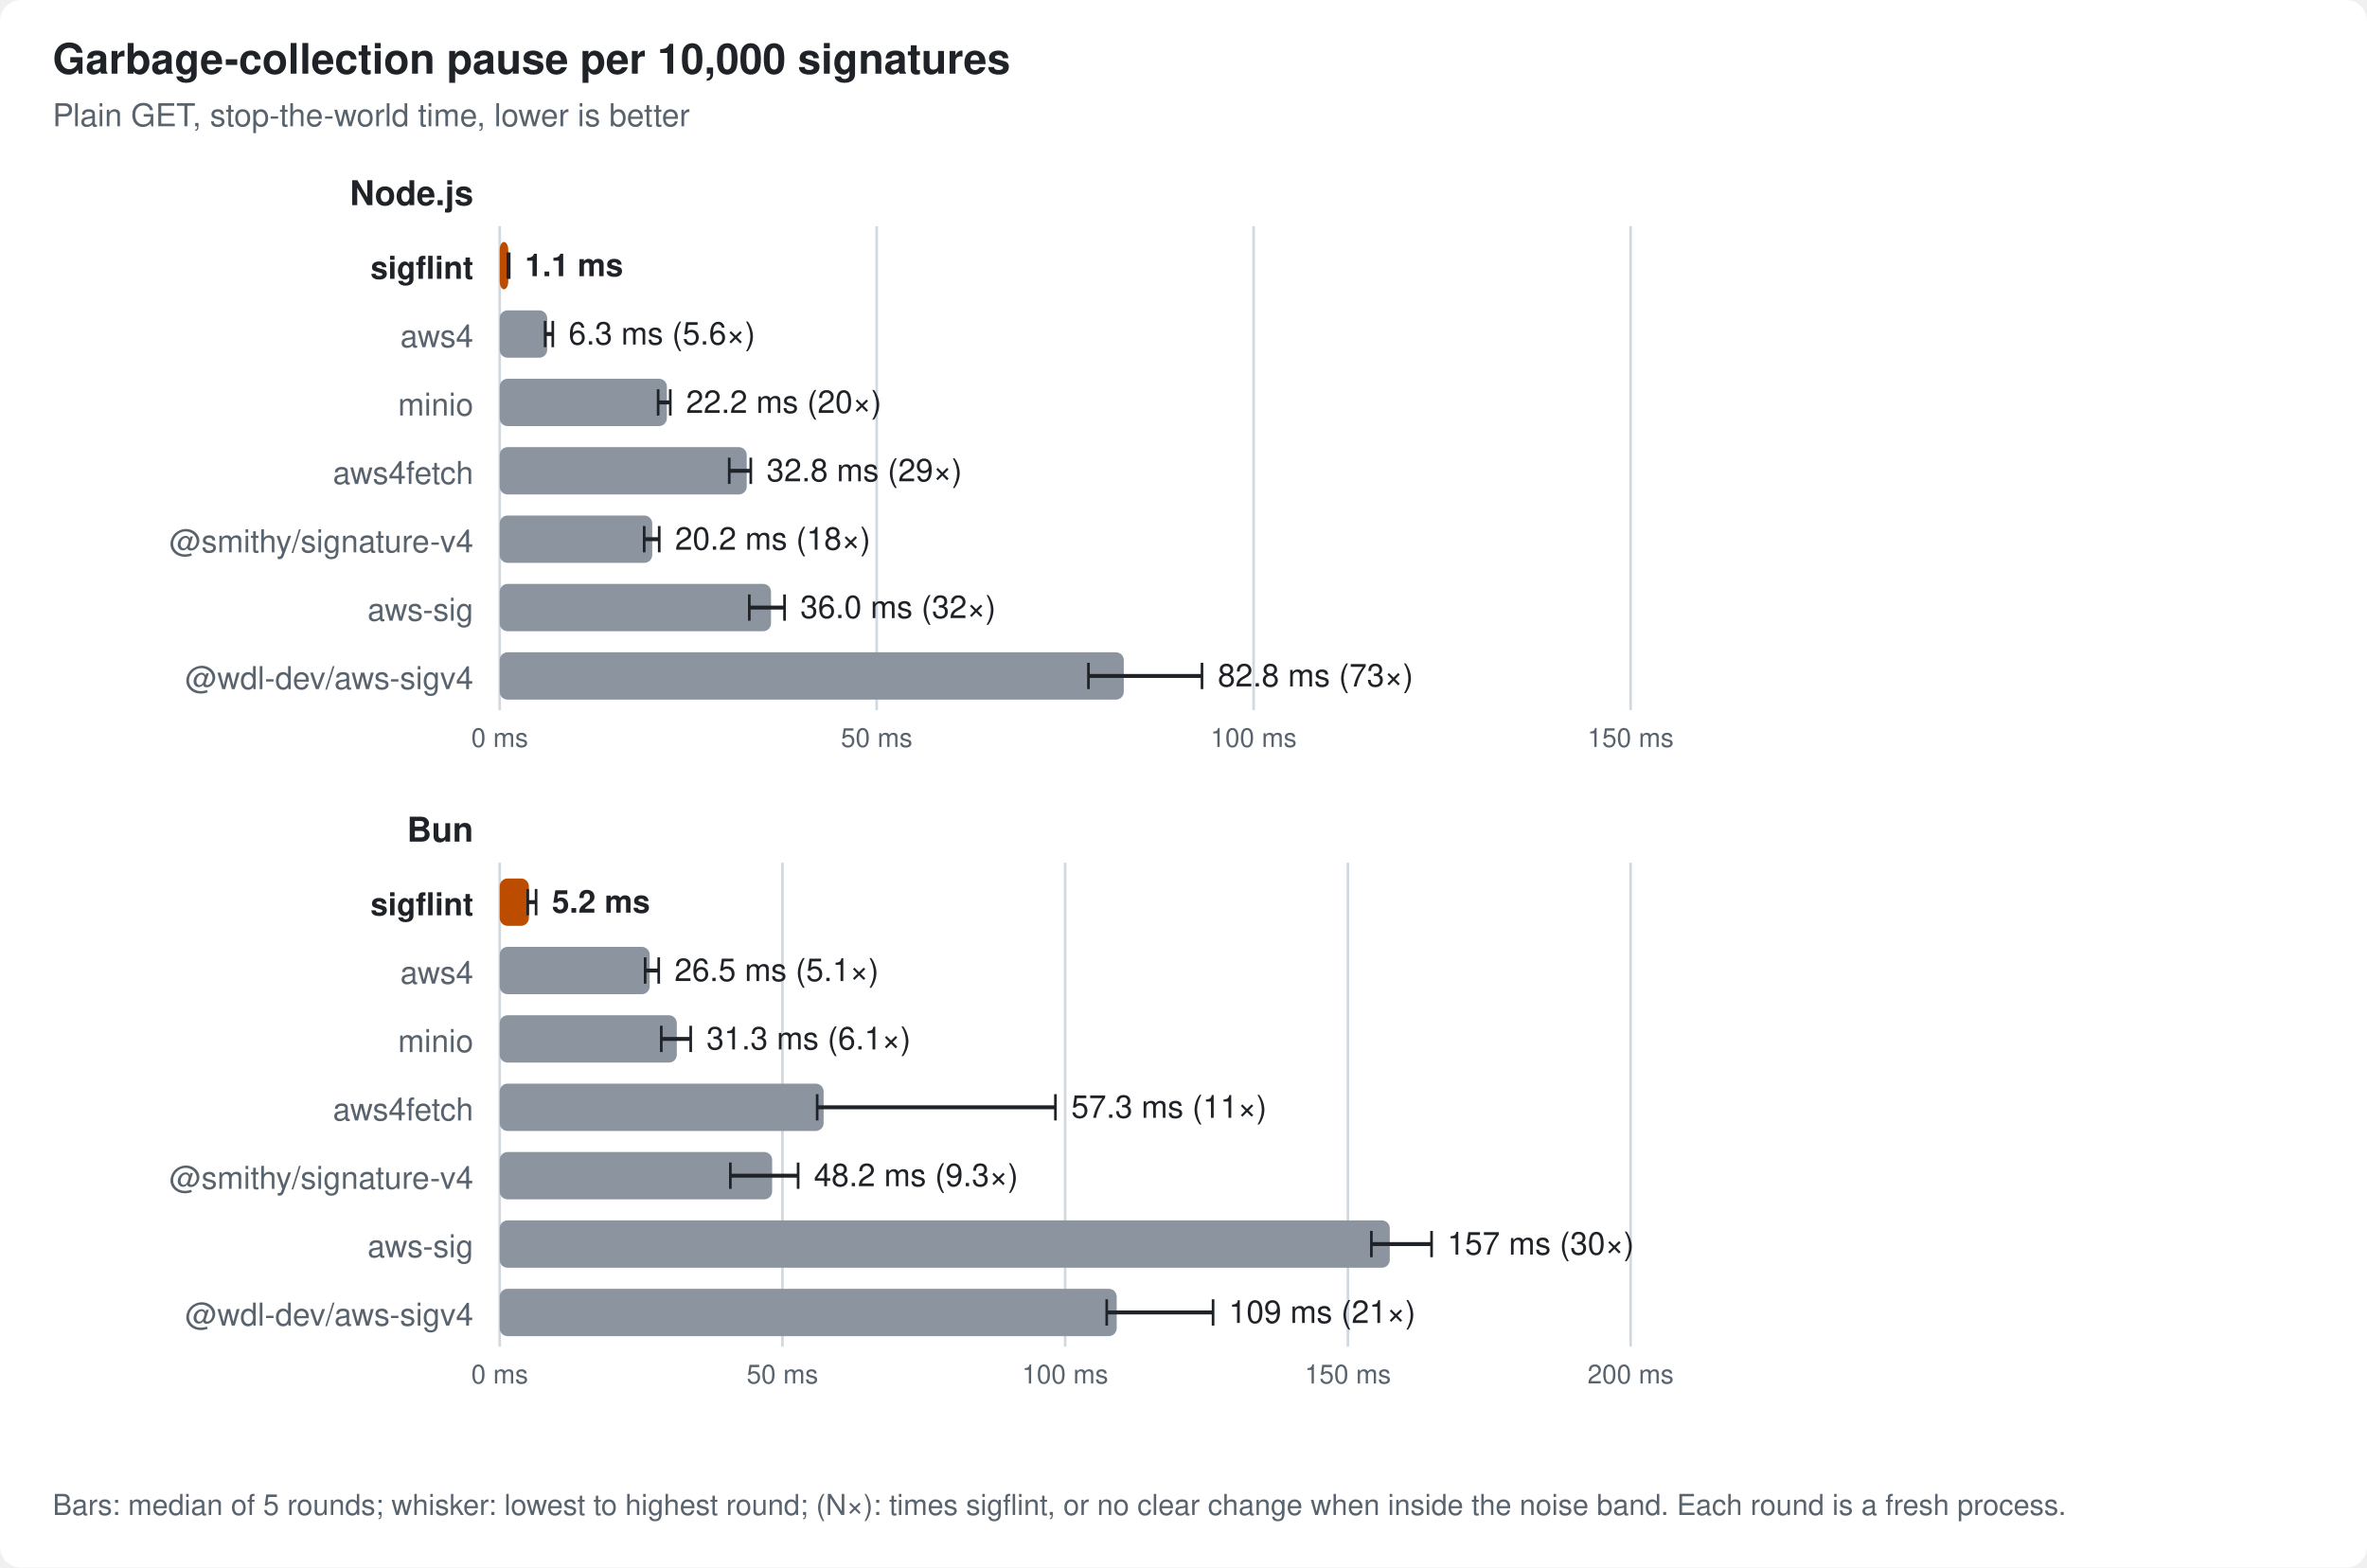
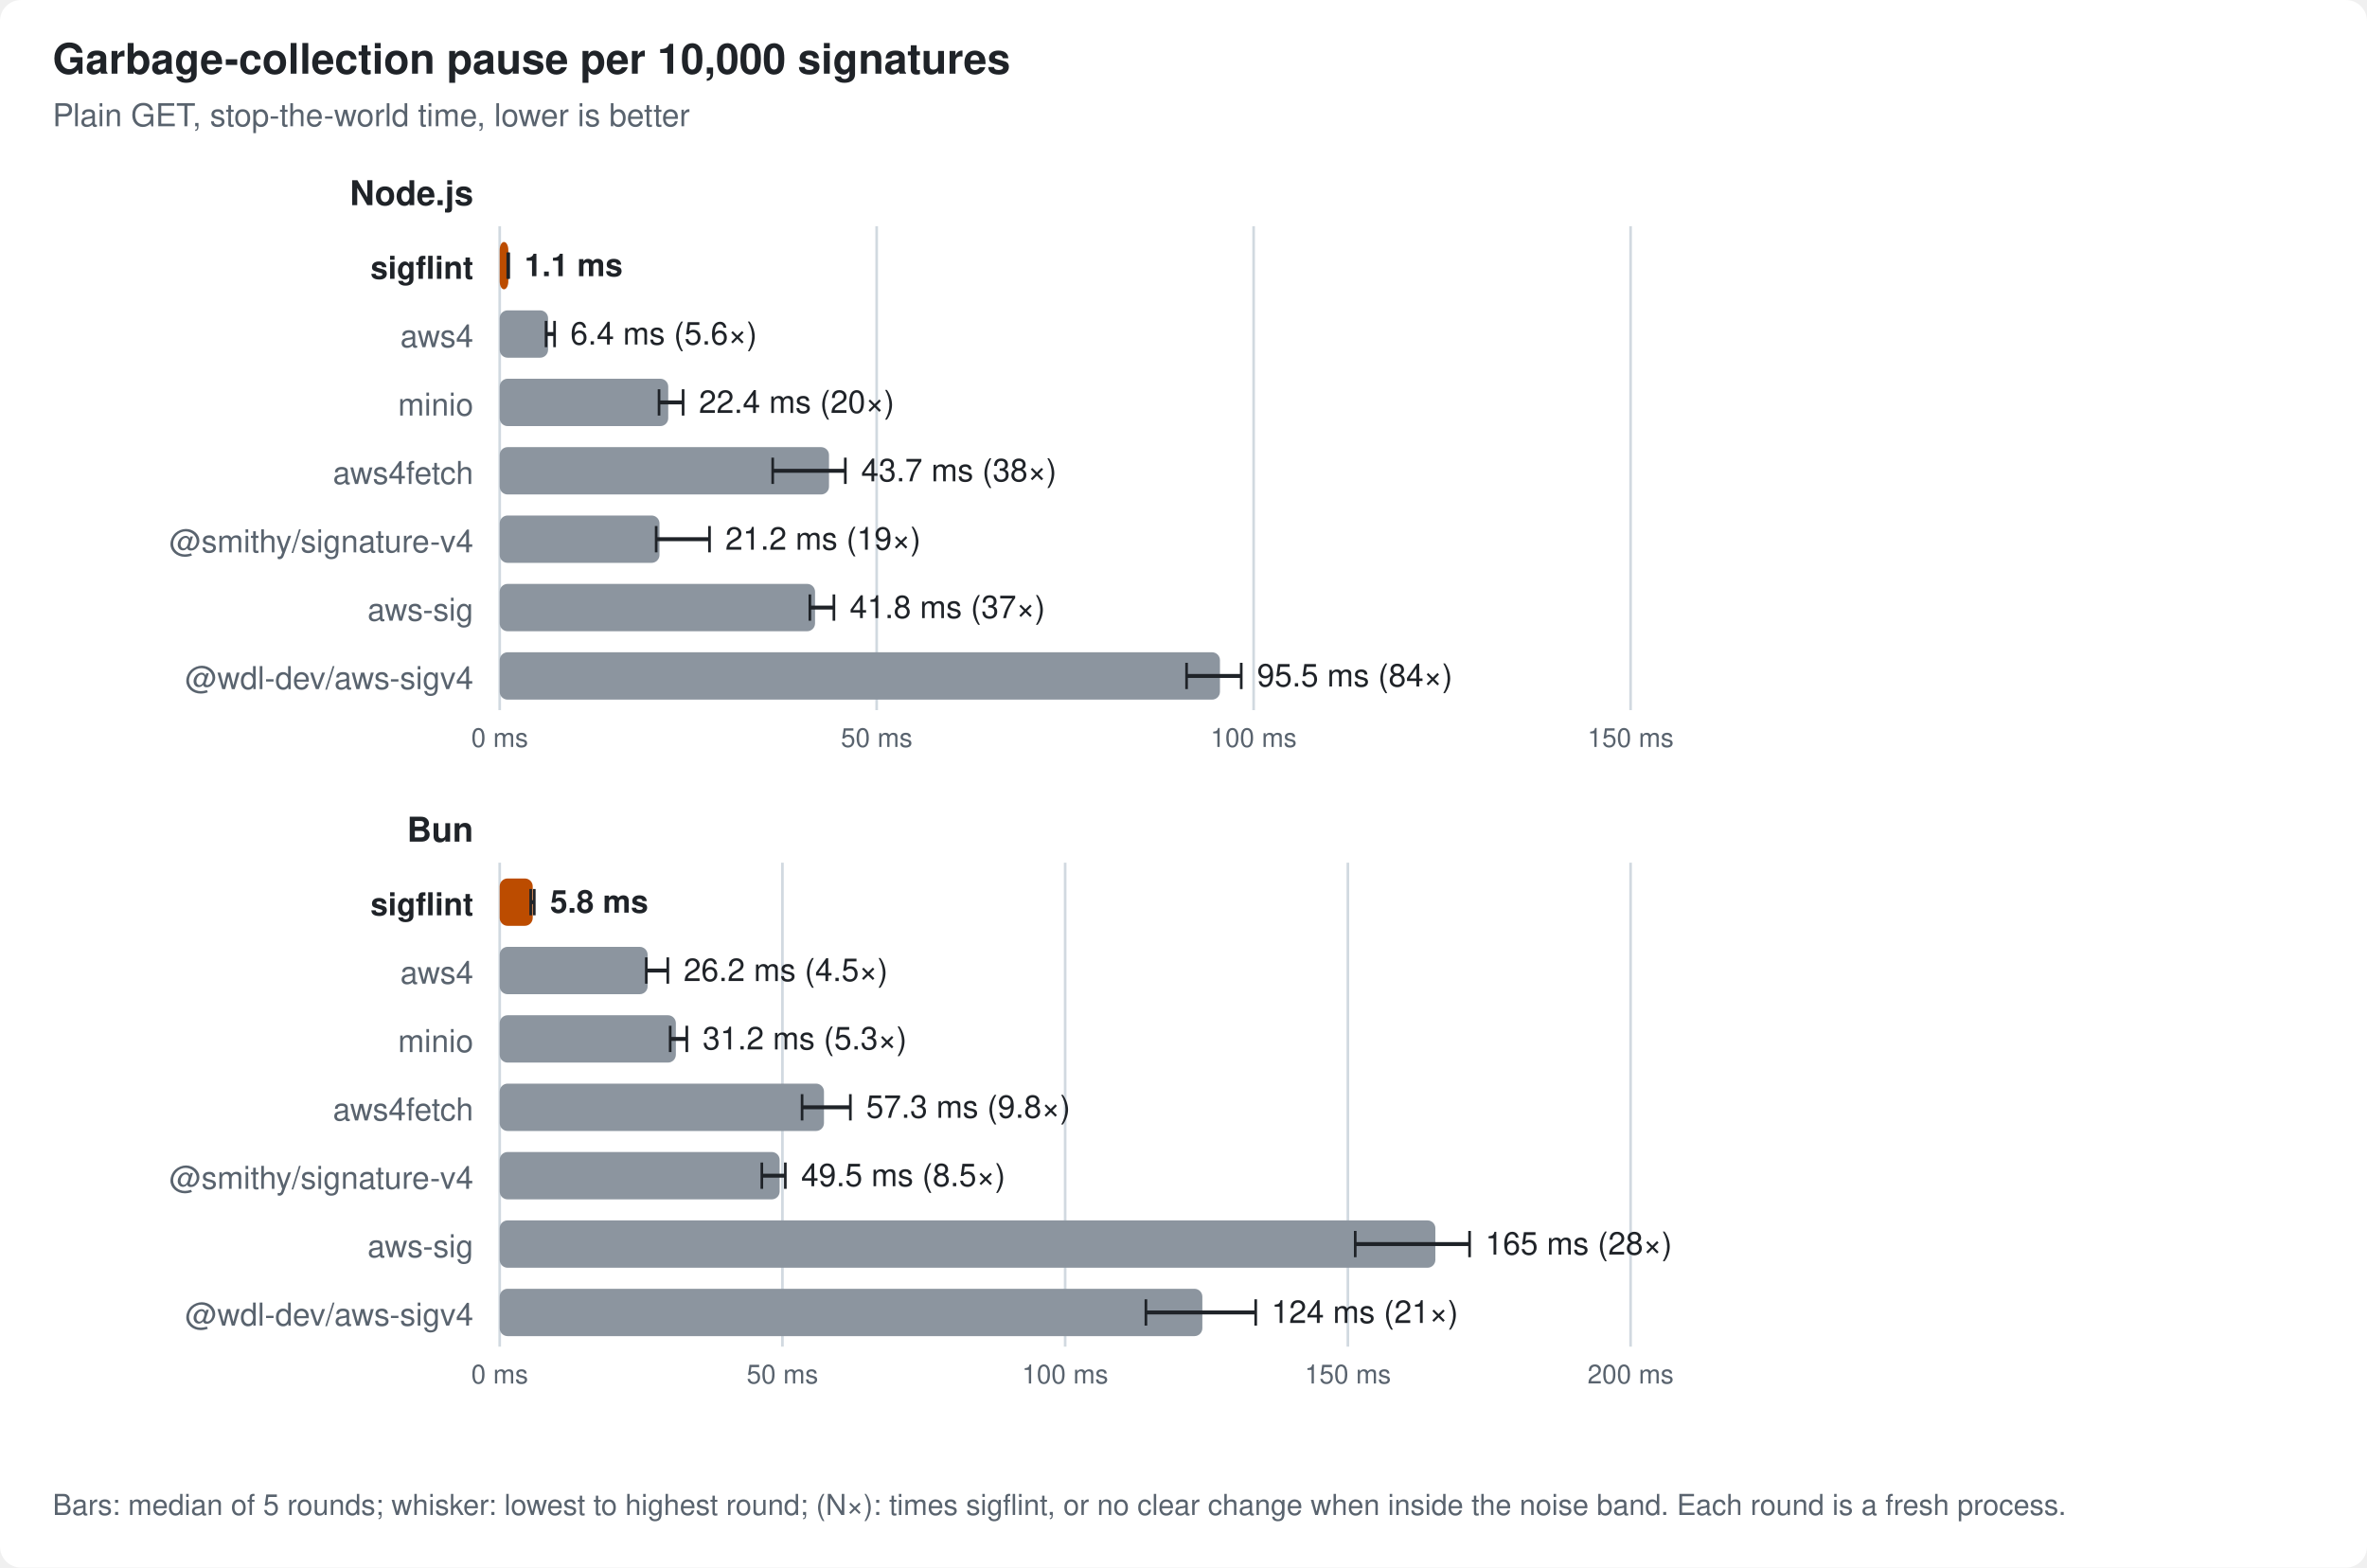
<svg xmlns="http://www.w3.org/2000/svg" width="900" height="596" viewBox="0 0 900 596" role="img" aria-labelledby="t" font-family="-apple-system,BlinkMacSystemFont,'Segoe UI',Helvetica,Arial,sans-serif">
  <rect width="900" height="596" rx="8" fill="#ffffff" />
  <text x="20" y="28" font-size="16" fill="#1f2328" text-anchor="start" font-weight="600">Garbage-collection pause per 10,000 signatures</text>
  <text x="20" y="48" font-size="12" fill="#59636e" text-anchor="start" font-weight="400">Plain GET, stop-the-world time, lower is better</text>
  <text x="180" y="78" font-size="13" fill="#1f2328" text-anchor="end" font-weight="700">Node.js</text>
  <line x1="190" y1="86" x2="190" y2="270" stroke="#d1d9e0" />
  <text x="190" y="284" font-size="10" fill="#59636e" text-anchor="middle" font-weight="400">0 ms</text>
  <line x1="333.333" y1="86" x2="333.333" y2="270" stroke="#d1d9e0" />
  <text x="333.333" y="284" font-size="10" fill="#59636e" text-anchor="middle" font-weight="400">50 ms</text>
  <line x1="476.667" y1="86" x2="476.667" y2="270" stroke="#d1d9e0" />
  <text x="476.667" y="284" font-size="10" fill="#59636e" text-anchor="middle" font-weight="400">100 ms</text>
  <line x1="620" y1="86" x2="620" y2="270" stroke="#d1d9e0" />
  <text x="620" y="284" font-size="10" fill="#59636e" text-anchor="middle" font-weight="400">150 ms</text>
  <text x="180" y="106" font-size="12" fill="#1f2328" text-anchor="end" font-weight="700">sigflint</text>
-   <rect x="190" y="92" width="3.254" height="18" rx="3" fill="#bc4c00" />
-   <line x1="193.117" y1="101" x2="193.606" y2="101" stroke="#1f2328" stroke-width="1.5" />
-   <line x1="193.117" y1="96" x2="193.117" y2="106" stroke="#1f2328" />
-   <line x1="193.606" y1="96" x2="193.606" y2="106" stroke="#1f2328" />
-   <text x="199.606" y="105" font-size="12" fill="#1f2328" text-anchor="start" font-weight="700">1.1 ms</text>
+   <rect x="190" y="92" width="3.277" height="18" rx="3" fill="#bc4c00" />
+   <line x1="193.069" y1="101" x2="193.429" y2="101" stroke="#1f2328" stroke-width="1.5" />
+   <line x1="193.069" y1="96" x2="193.069" y2="106" stroke="#1f2328" />
+   <line x1="193.429" y1="96" x2="193.429" y2="106" stroke="#1f2328" />
+   <text x="199.429" y="105" font-size="12" fill="#1f2328" text-anchor="start" font-weight="700">1.1 ms</text>
  <text x="180" y="132" font-size="12" fill="#59636e" text-anchor="end" font-weight="400">aws4</text>
-   <rect x="190" y="118" width="18.062" height="18" rx="3" fill="#8c959f" />
-   <line x1="207.267" y1="127" x2="210.185" y2="127" stroke="#1f2328" stroke-width="1.5" />
-   <line x1="207.267" y1="122" x2="207.267" y2="132" stroke="#1f2328" />
-   <line x1="210.185" y1="122" x2="210.185" y2="132" stroke="#1f2328" />
-   <text x="216.185" y="131" font-size="12" fill="#1f2328" text-anchor="start" font-weight="400">6.3 ms  (5.6×)</text>
+   <rect x="190" y="118" width="18.389" height="18" rx="3" fill="#8c959f" />
+   <line x1="207.623" y1="127" x2="210.861" y2="127" stroke="#1f2328" stroke-width="1.5" />
+   <line x1="207.623" y1="122" x2="207.623" y2="132" stroke="#1f2328" />
+   <line x1="210.861" y1="122" x2="210.861" y2="132" stroke="#1f2328" />
+   <text x="216.861" y="131" font-size="12" fill="#1f2328" text-anchor="start" font-weight="400">6.4 ms  (5.6×)</text>
  <text x="180" y="158" font-size="12" fill="#59636e" text-anchor="end" font-weight="400">minio</text>
-   <rect x="190" y="144" width="63.569" height="18" rx="3" fill="#8c959f" />
-   <line x1="250.242" y1="153" x2="254.857" y2="153" stroke="#1f2328" stroke-width="1.5" />
-   <line x1="250.242" y1="148" x2="250.242" y2="158" stroke="#1f2328" />
-   <line x1="254.857" y1="148" x2="254.857" y2="158" stroke="#1f2328" />
-   <text x="260.857" y="157" font-size="12" fill="#1f2328" text-anchor="start" font-weight="400">22.2 ms  (20×)</text>
+   <rect x="190" y="144" width="64.08" height="18" rx="3" fill="#8c959f" />
+   <line x1="250.583" y1="153" x2="259.734" y2="153" stroke="#1f2328" stroke-width="1.5" />
+   <line x1="250.583" y1="148" x2="250.583" y2="158" stroke="#1f2328" />
+   <line x1="259.734" y1="148" x2="259.734" y2="158" stroke="#1f2328" />
+   <text x="265.734" y="157" font-size="12" fill="#1f2328" text-anchor="start" font-weight="400">22.4 ms  (20×)</text>
  <text x="180" y="184" font-size="12" fill="#59636e" text-anchor="end" font-weight="400">aws4fetch</text>
-   <rect x="190" y="170" width="93.923" height="18" rx="3" fill="#8c959f" />
-   <line x1="277.278" y1="179" x2="285.466" y2="179" stroke="#1f2328" stroke-width="1.5" />
-   <line x1="277.278" y1="174" x2="277.278" y2="184" stroke="#1f2328" />
-   <line x1="285.466" y1="174" x2="285.466" y2="184" stroke="#1f2328" />
-   <text x="291.466" y="183" font-size="12" fill="#1f2328" text-anchor="start" font-weight="400">32.8 ms  (29×)</text>
+   <rect x="190" y="170" width="125.209" height="18" rx="3" fill="#8c959f" />
+   <line x1="293.802" y1="179" x2="321.421" y2="179" stroke="#1f2328" stroke-width="1.5" />
+   <line x1="293.802" y1="174" x2="293.802" y2="184" stroke="#1f2328" />
+   <line x1="321.421" y1="174" x2="321.421" y2="184" stroke="#1f2328" />
+   <text x="327.421" y="183" font-size="12" fill="#1f2328" text-anchor="start" font-weight="400">43.7 ms  (38×)</text>
  <text x="180" y="210" font-size="12" fill="#59636e" text-anchor="end" font-weight="400">@smithy/signature-v4</text>
-   <rect x="190" y="196" width="58.002" height="18" rx="3" fill="#8c959f" />
-   <line x1="244.942" y1="205" x2="250.656" y2="205" stroke="#1f2328" stroke-width="1.5" />
-   <line x1="244.942" y1="200" x2="244.942" y2="210" stroke="#1f2328" />
-   <line x1="250.656" y1="200" x2="250.656" y2="210" stroke="#1f2328" />
-   <text x="256.656" y="209" font-size="12" fill="#1f2328" text-anchor="start" font-weight="400">20.2 ms  (18×)</text>
+   <rect x="190" y="196" width="60.754" height="18" rx="3" fill="#8c959f" />
+   <line x1="249.498" y1="205" x2="269.775" y2="205" stroke="#1f2328" stroke-width="1.5" />
+   <line x1="249.498" y1="200" x2="249.498" y2="210" stroke="#1f2328" />
+   <line x1="269.775" y1="200" x2="269.775" y2="210" stroke="#1f2328" />
+   <text x="275.775" y="209" font-size="12" fill="#1f2328" text-anchor="start" font-weight="400">21.2 ms  (19×)</text>
  <text x="180" y="236" font-size="12" fill="#59636e" text-anchor="end" font-weight="400">aws-sig</text>
-   <rect x="190" y="222" width="103.166" height="18" rx="3" fill="#8c959f" />
-   <line x1="284.906" y1="231" x2="298.303" y2="231" stroke="#1f2328" stroke-width="1.5" />
-   <line x1="284.906" y1="226" x2="284.906" y2="236" stroke="#1f2328" />
-   <line x1="298.303" y1="226" x2="298.303" y2="236" stroke="#1f2328" />
-   <text x="304.303" y="235" font-size="12" fill="#1f2328" text-anchor="start" font-weight="400">36.0 ms  (32×)</text>
+   <rect x="190" y="222" width="119.907" height="18" rx="3" fill="#8c959f" />
+   <line x1="307.939" y1="231" x2="317.078" y2="231" stroke="#1f2328" stroke-width="1.5" />
+   <line x1="307.939" y1="226" x2="307.939" y2="236" stroke="#1f2328" />
+   <line x1="317.078" y1="226" x2="317.078" y2="236" stroke="#1f2328" />
+   <text x="323.078" y="235" font-size="12" fill="#1f2328" text-anchor="start" font-weight="400">41.8 ms  (37×)</text>
  <text x="180" y="262" font-size="12" fill="#59636e" text-anchor="end" font-weight="400">@wdl-dev/aws-sigv4</text>
-   <rect x="190" y="248" width="237.303" height="18" rx="3" fill="#8c959f" />
-   <line x1="413.858" y1="257" x2="457.031" y2="257" stroke="#1f2328" stroke-width="1.5" />
-   <line x1="413.858" y1="252" x2="413.858" y2="262" stroke="#1f2328" />
-   <line x1="457.031" y1="252" x2="457.031" y2="262" stroke="#1f2328" />
-   <text x="463.031" y="261" font-size="12" fill="#1f2328" text-anchor="start" font-weight="400">82.8 ms  (73×)</text>
+   <rect x="190" y="248" width="273.86" height="18" rx="3" fill="#8c959f" />
+   <line x1="451.167" y1="257" x2="471.955" y2="257" stroke="#1f2328" stroke-width="1.5" />
+   <line x1="451.167" y1="252" x2="451.167" y2="262" stroke="#1f2328" />
+   <line x1="471.955" y1="252" x2="471.955" y2="262" stroke="#1f2328" />
+   <text x="477.955" y="261" font-size="12" fill="#1f2328" text-anchor="start" font-weight="400">95.5 ms  (84×)</text>
  <text x="180" y="320" font-size="13" fill="#1f2328" text-anchor="end" font-weight="700">Bun</text>
  <line x1="190" y1="328" x2="190" y2="512" stroke="#d1d9e0" />
  <text x="190" y="526" font-size="10" fill="#59636e" text-anchor="middle" font-weight="400">0 ms</text>
  <line x1="297.5" y1="328" x2="297.5" y2="512" stroke="#d1d9e0" />
  <text x="297.5" y="526" font-size="10" fill="#59636e" text-anchor="middle" font-weight="400">50 ms</text>
  <line x1="405" y1="328" x2="405" y2="512" stroke="#d1d9e0" />
  <text x="405" y="526" font-size="10" fill="#59636e" text-anchor="middle" font-weight="400">100 ms</text>
  <line x1="512.5" y1="328" x2="512.5" y2="512" stroke="#d1d9e0" />
  <text x="512.5" y="526" font-size="10" fill="#59636e" text-anchor="middle" font-weight="400">150 ms</text>
  <line x1="620" y1="328" x2="620" y2="512" stroke="#d1d9e0" />
  <text x="620" y="526" font-size="10" fill="#59636e" text-anchor="middle" font-weight="400">200 ms</text>
  <text x="180" y="348" font-size="12" fill="#1f2328" text-anchor="end" font-weight="700">sigflint</text>
-   <rect x="190" y="334" width="11.103" height="18" rx="3" fill="#bc4c00" />
-   <line x1="200.645" y1="343" x2="203.835" y2="343" stroke="#1f2328" stroke-width="1.5" />
-   <line x1="200.645" y1="338" x2="200.645" y2="348" stroke="#1f2328" />
-   <line x1="203.835" y1="338" x2="203.835" y2="348" stroke="#1f2328" />
-   <text x="209.835" y="347" font-size="12" fill="#1f2328" text-anchor="start" font-weight="700">5.2 ms</text>
+   <rect x="190" y="334" width="12.553" height="18" rx="3" fill="#bc4c00" />
+   <line x1="201.784" y1="343" x2="203.153" y2="343" stroke="#1f2328" stroke-width="1.5" />
+   <line x1="201.784" y1="338" x2="201.784" y2="348" stroke="#1f2328" />
+   <line x1="203.153" y1="338" x2="203.153" y2="348" stroke="#1f2328" />
+   <text x="209.153" y="347" font-size="12" fill="#1f2328" text-anchor="start" font-weight="700">5.8 ms</text>
  <text x="180" y="374" font-size="12" fill="#59636e" text-anchor="end" font-weight="400">aws4</text>
-   <rect x="190" y="360" width="57.033" height="18" rx="3" fill="#8c959f" />
-   <line x1="245.305" y1="369" x2="250.46" y2="369" stroke="#1f2328" stroke-width="1.5" />
-   <line x1="245.305" y1="364" x2="245.305" y2="374" stroke="#1f2328" />
-   <line x1="250.46" y1="364" x2="250.46" y2="374" stroke="#1f2328" />
-   <text x="256.46" y="373" font-size="12" fill="#1f2328" text-anchor="start" font-weight="400">26.5 ms  (5.1×)</text>
+   <rect x="190" y="360" width="56.248" height="18" rx="3" fill="#8c959f" />
+   <line x1="245.735" y1="369" x2="253.918" y2="369" stroke="#1f2328" stroke-width="1.5" />
+   <line x1="245.735" y1="364" x2="245.735" y2="374" stroke="#1f2328" />
+   <line x1="253.918" y1="364" x2="253.918" y2="374" stroke="#1f2328" />
+   <text x="259.918" y="373" font-size="12" fill="#1f2328" text-anchor="start" font-weight="400">26.2 ms  (4.5×)</text>
  <text x="180" y="400" font-size="12" fill="#59636e" text-anchor="end" font-weight="400">minio</text>
-   <rect x="190" y="386" width="67.344" height="18" rx="3" fill="#8c959f" />
-   <line x1="251.442" y1="395" x2="262.624" y2="395" stroke="#1f2328" stroke-width="1.5" />
-   <line x1="251.442" y1="390" x2="251.442" y2="400" stroke="#1f2328" />
-   <line x1="262.624" y1="390" x2="262.624" y2="400" stroke="#1f2328" />
-   <text x="268.624" y="399" font-size="12" fill="#1f2328" text-anchor="start" font-weight="400">31.3 ms  (6.1×)</text>
+   <rect x="190" y="386" width="66.982" height="18" rx="3" fill="#8c959f" />
+   <line x1="254.824" y1="395" x2="261.15" y2="395" stroke="#1f2328" stroke-width="1.5" />
+   <line x1="254.824" y1="390" x2="254.824" y2="400" stroke="#1f2328" />
+   <line x1="261.15" y1="390" x2="261.15" y2="400" stroke="#1f2328" />
+   <text x="267.15" y="399" font-size="12" fill="#1f2328" text-anchor="start" font-weight="400">31.2 ms  (5.3×)</text>
  <text x="180" y="426" font-size="12" fill="#59636e" text-anchor="end" font-weight="400">aws4fetch</text>
-   <rect x="190" y="412" width="123.17" height="18" rx="3" fill="#8c959f" />
-   <line x1="310.707" y1="421" x2="401.304" y2="421" stroke="#1f2328" stroke-width="1.5" />
-   <line x1="310.707" y1="416" x2="310.707" y2="426" stroke="#1f2328" />
-   <line x1="401.304" y1="416" x2="401.304" y2="426" stroke="#1f2328" />
-   <text x="407.304" y="425" font-size="12" fill="#1f2328" text-anchor="start" font-weight="400">57.3 ms  (11×)</text>
+   <rect x="190" y="412" width="123.298" height="18" rx="3" fill="#8c959f" />
+   <line x1="304.975" y1="421" x2="323.33" y2="421" stroke="#1f2328" stroke-width="1.5" />
+   <line x1="304.975" y1="416" x2="304.975" y2="426" stroke="#1f2328" />
+   <line x1="323.33" y1="416" x2="323.33" y2="426" stroke="#1f2328" />
+   <text x="329.33" y="425" font-size="12" fill="#1f2328" text-anchor="start" font-weight="400">57.3 ms  (9.8×)</text>
  <text x="180" y="452" font-size="12" fill="#59636e" text-anchor="end" font-weight="400">@smithy/signature-v4</text>
-   <rect x="190" y="438" width="103.593" height="18" rx="3" fill="#8c959f" />
-   <line x1="277.702" y1="447" x2="303.47" y2="447" stroke="#1f2328" stroke-width="1.5" />
-   <line x1="277.702" y1="442" x2="277.702" y2="452" stroke="#1f2328" />
-   <line x1="303.47" y1="442" x2="303.47" y2="452" stroke="#1f2328" />
-   <text x="309.47" y="451" font-size="12" fill="#1f2328" text-anchor="start" font-weight="400">48.2 ms  (9.3×)</text>
+   <rect x="190" y="438" width="106.441" height="18" rx="3" fill="#8c959f" />
+   <line x1="289.669" y1="447" x2="298.605" y2="447" stroke="#1f2328" stroke-width="1.5" />
+   <line x1="289.669" y1="442" x2="289.669" y2="452" stroke="#1f2328" />
+   <line x1="298.605" y1="442" x2="298.605" y2="452" stroke="#1f2328" />
+   <text x="304.605" y="451" font-size="12" fill="#1f2328" text-anchor="start" font-weight="400">49.5 ms  (8.5×)</text>
  <text x="180" y="478" font-size="12" fill="#59636e" text-anchor="end" font-weight="400">aws-sig</text>
-   <rect x="190" y="464" width="338.433" height="18" rx="3" fill="#8c959f" />
-   <line x1="521.436" y1="473" x2="544.325" y2="473" stroke="#1f2328" stroke-width="1.5" />
-   <line x1="521.436" y1="468" x2="521.436" y2="478" stroke="#1f2328" />
-   <line x1="544.325" y1="468" x2="544.325" y2="478" stroke="#1f2328" />
-   <text x="550.325" y="477" font-size="12" fill="#1f2328" text-anchor="start" font-weight="400">157 ms  (30×)</text>
+   <rect x="190" y="464" width="355.769" height="18" rx="3" fill="#8c959f" />
+   <line x1="515.295" y1="473" x2="558.772" y2="473" stroke="#1f2328" stroke-width="1.5" />
+   <line x1="515.295" y1="468" x2="515.295" y2="478" stroke="#1f2328" />
+   <line x1="558.772" y1="468" x2="558.772" y2="478" stroke="#1f2328" />
+   <text x="564.772" y="477" font-size="12" fill="#1f2328" text-anchor="start" font-weight="400">165 ms  (28×)</text>
  <text x="180" y="504" font-size="12" fill="#59636e" text-anchor="end" font-weight="400">@wdl-dev/aws-sigv4</text>
-   <rect x="190" y="490" width="234.597" height="18" rx="3" fill="#8c959f" />
-   <line x1="420.809" y1="499" x2="461.242" y2="499" stroke="#1f2328" stroke-width="1.5" />
-   <line x1="420.809" y1="494" x2="420.809" y2="504" stroke="#1f2328" />
-   <line x1="461.242" y1="494" x2="461.242" y2="504" stroke="#1f2328" />
-   <text x="467.242" y="503" font-size="12" fill="#1f2328" text-anchor="start" font-weight="400">109 ms  (21×)</text>
+   <rect x="190" y="490" width="267.17" height="18" rx="3" fill="#8c959f" />
+   <line x1="435.706" y1="499" x2="477.451" y2="499" stroke="#1f2328" stroke-width="1.5" />
+   <line x1="435.706" y1="494" x2="435.706" y2="504" stroke="#1f2328" />
+   <line x1="477.451" y1="494" x2="477.451" y2="504" stroke="#1f2328" />
+   <text x="483.451" y="503" font-size="12" fill="#1f2328" text-anchor="start" font-weight="400">124 ms  (21×)</text>
  <text x="20" y="576" font-size="11" fill="#59636e" text-anchor="start" font-weight="400">Bars: median of 5 rounds; whisker: lowest to highest round; (N×): times sigflint, or no clear change when inside the noise band. Each round is a fresh process.</text>
</svg>
